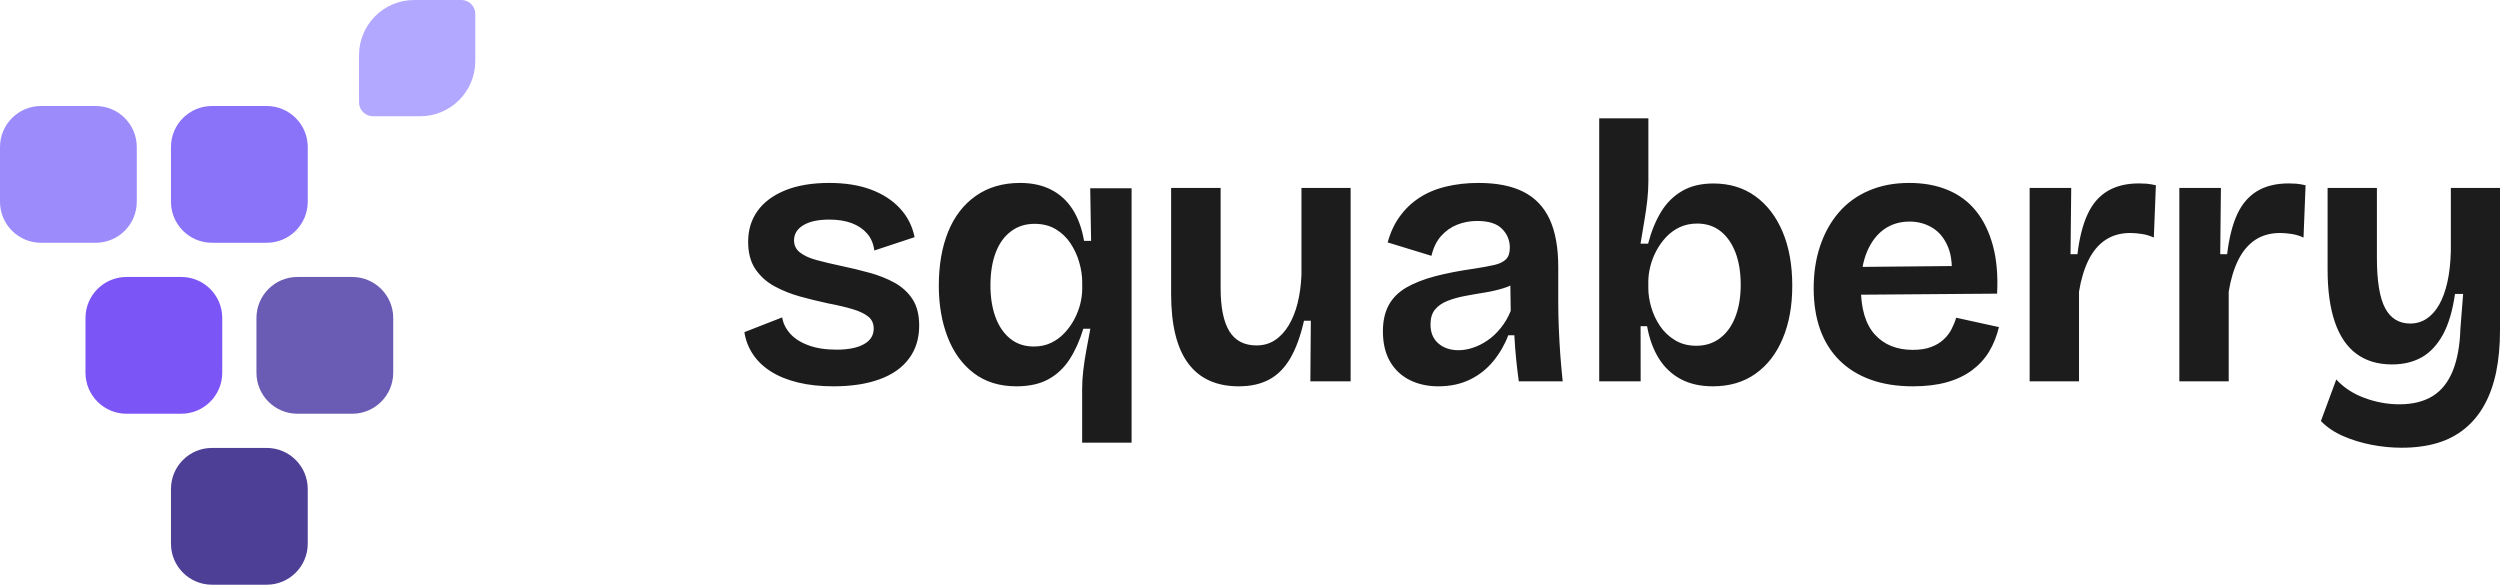
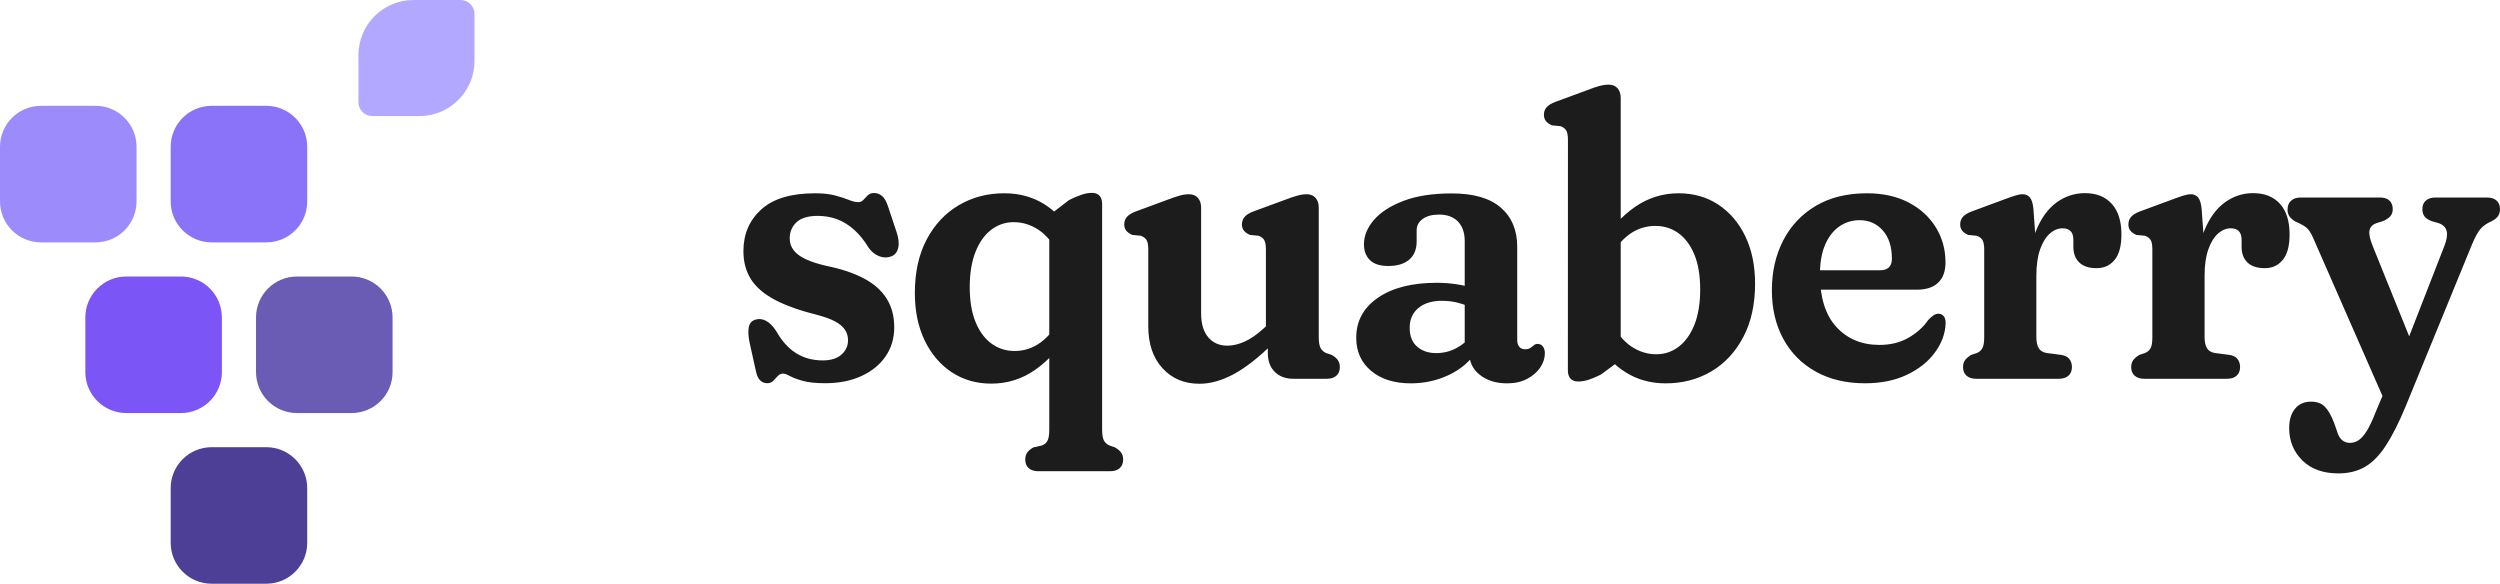
- <svg xmlns="http://www.w3.org/2000/svg" viewBox="15 9.5 365.57 85.5" role="img">
+ <svg xmlns="http://www.w3.org/2000/svg" viewBox="15 9.5 366.18 85.5" role="img">
  <g>
    <rect x="15" y="25" width="20" height="20" rx="6" fill="#9C8CFB" />
    <rect x="40" y="25" width="20" height="20" rx="6" fill="#8B73F9" />
    <rect x="27.5" y="50" width="20" height="20" rx="6" fill="#7C55F7" />
    <rect x="52.5" y="50" width="20" height="20" rx="6" fill="#6A5BB5" />
    <rect x="40" y="75" width="20" height="20" rx="6" fill="#4E3F96" />
    <g transform="translate(76 18)">
      <path class="leaf" d="M-0.43 -8.5L6.46 -8.5A2.04 2.04 0 0 1 8.5 -6.46L8.5 0.43A8.07 8.07 0 0 1 0.43 8.5L-6.46 8.5A2.04 2.04 0 0 1 -8.5 6.46L-8.5 -0.43A8.07 8.07 0 0 1 -0.43 -8.5Z" fill="#B3A8FF" />
    </g>
  </g>
-   <path transform="translate(122 65.26)" d="M14.87 0.73Q11.98 0.73 9.68 0.17Q7.39 -0.39 5.74 -1.43Q4.09 -2.47 3.11 -3.94Q2.12 -5.41 1.85 -7.19L7.38 -9.35Q7.57 -8.08 8.53 -6.99Q9.49 -5.9 11.21 -5.27Q12.92 -4.63 15.33 -4.63Q17.9 -4.63 19.33 -5.43Q20.76 -6.23 20.76 -7.71Q20.76 -8.82 19.97 -9.46Q19.19 -10.1 17.69 -10.55Q16.19 -11 14.08 -11.4Q12.04 -11.84 10 -12.4Q7.97 -12.96 6.23 -13.91Q4.49 -14.87 3.44 -16.44Q2.4 -18 2.4 -20.4Q2.4 -23 3.77 -24.91Q5.14 -26.83 7.8 -27.92Q10.47 -29.01 14.25 -29.01Q17.77 -29.01 20.36 -28.04Q22.95 -27.07 24.6 -25.29Q26.25 -23.51 26.74 -21.08L20.85 -19.13Q20.67 -20.59 19.81 -21.6Q18.94 -22.6 17.55 -23.13Q16.16 -23.65 14.26 -23.65Q11.83 -23.65 10.47 -22.83Q9.11 -22.01 9.11 -20.61Q9.11 -19.52 9.98 -18.84Q10.85 -18.15 12.41 -17.73Q13.96 -17.31 16.02 -16.87Q18.13 -16.43 20.16 -15.87Q22.2 -15.31 23.84 -14.4Q25.48 -13.48 26.45 -11.99Q27.41 -10.49 27.41 -8.15Q27.41 -5.33 25.93 -3.34Q24.46 -1.34 21.65 -0.31Q18.83 0.73 14.87 0.73ZM51.24 8.97V1.14Q51.24 -0.2 51.41 -1.64Q51.58 -3.09 51.87 -4.65Q52.16 -6.21 52.44 -7.69H51.41Q50.64 -5.14 49.42 -3.24Q48.19 -1.34 46.32 -0.31Q44.44 0.73 41.62 0.73Q37.93 0.73 35.39 -1.2Q32.86 -3.13 31.57 -6.47Q30.28 -9.8 30.28 -13.98Q30.28 -18.5 31.65 -21.88Q33.02 -25.25 35.71 -27.13Q38.4 -29.01 42.16 -29.01Q44.77 -29.01 46.69 -28.03Q48.62 -27.05 49.83 -25.17Q51.04 -23.3 51.52 -20.54H52.55L52.42 -28.23H58.47V-14.18V8.97ZM44.18 -5.09Q45.58 -5.09 46.7 -5.63Q47.82 -6.16 48.66 -7.07Q49.51 -7.97 50.1 -9.08Q50.68 -10.18 50.97 -11.34Q51.25 -12.49 51.25 -13.53V-14.52Q51.25 -15.88 50.82 -17.38Q50.4 -18.87 49.55 -20.16Q48.71 -21.44 47.39 -22.24Q46.07 -23.03 44.27 -23.03Q42.28 -23.03 40.82 -21.92Q39.35 -20.82 38.59 -18.8Q37.83 -16.78 37.83 -14Q37.83 -11.42 38.56 -9.41Q39.3 -7.39 40.72 -6.24Q42.14 -5.09 44.18 -5.09ZM74.14 0.73Q69.24 0.73 66.75 -2.62Q64.25 -5.97 64.25 -12.78V-28.28H71.49V-13.61Q71.49 -9.41 72.76 -7.33Q74.04 -5.25 76.73 -5.25Q78.27 -5.25 79.43 -6.02Q80.59 -6.78 81.44 -8.18Q82.28 -9.57 82.75 -11.44Q83.21 -13.3 83.31 -15.54V-28.28H90.5V-11.61V0H84.61L84.68 -8.86H83.68Q82.93 -5.53 81.69 -3.39Q80.44 -1.25 78.59 -0.26Q76.74 0.73 74.14 0.73ZM103.32 0.73Q100.97 0.73 99.14 -0.19Q97.3 -1.11 96.26 -2.9Q95.22 -4.69 95.22 -7.32Q95.22 -9.57 96.07 -11.14Q96.92 -12.7 98.62 -13.7Q100.32 -14.69 102.83 -15.36Q105.33 -16.02 108.67 -16.49Q110.39 -16.76 111.53 -17.02Q112.66 -17.28 113.22 -17.85Q113.78 -18.41 113.78 -19.54Q113.78 -21.15 112.64 -22.3Q111.51 -23.45 109 -23.45Q107.46 -23.45 106.09 -22.91Q104.73 -22.37 103.73 -21.25Q102.73 -20.12 102.32 -18.35L95.92 -20.31Q96.49 -22.45 97.66 -24.07Q98.82 -25.7 100.5 -26.81Q102.19 -27.93 104.42 -28.47Q106.64 -29.01 109.19 -29.01Q113.21 -29.01 115.77 -27.71Q118.34 -26.41 119.6 -23.7Q120.86 -20.98 120.86 -16.72V-11.62Q120.86 -9.78 120.94 -7.81Q121.02 -5.84 121.16 -3.86Q121.31 -1.88 121.51 0H115.09Q114.89 -1.43 114.71 -3.18Q114.53 -4.92 114.44 -6.73H113.55Q112.78 -4.69 111.38 -2.97Q109.98 -1.25 107.96 -0.26Q105.94 0.73 103.32 0.73ZM106.27 -4.55Q107.31 -4.55 108.41 -4.92Q109.5 -5.28 110.54 -6Q111.58 -6.71 112.46 -7.81Q113.35 -8.91 113.91 -10.3L113.84 -15.03L115.15 -14.76Q114.18 -14.03 112.86 -13.62Q111.54 -13.21 110.09 -12.98Q108.64 -12.75 107.22 -12.48Q105.8 -12.21 104.66 -11.76Q103.52 -11.31 102.85 -10.51Q102.18 -9.71 102.18 -8.32Q102.18 -6.54 103.32 -5.55Q104.46 -4.55 106.27 -4.55ZM143.46 0.73Q140.76 0.73 138.78 -0.32Q136.81 -1.37 135.57 -3.34Q134.34 -5.31 133.85 -8.06H132.9L132.91 0H126.85V-13.89V-38.46H134.04V-29.27Q134.04 -27.95 133.88 -26.47Q133.71 -24.98 133.44 -23.41Q133.17 -21.84 132.89 -20.13H134Q134.7 -22.81 135.89 -24.77Q137.08 -26.73 138.97 -27.83Q140.85 -28.93 143.54 -28.93Q147.09 -28.93 149.66 -27.08Q152.24 -25.23 153.66 -21.88Q155.08 -18.54 155.08 -13.98Q155.08 -9.58 153.69 -6.27Q152.31 -2.96 149.72 -1.12Q147.13 0.73 143.46 0.73ZM141.05 -5.2Q143.04 -5.2 144.5 -6.3Q145.97 -7.4 146.75 -9.41Q147.54 -11.42 147.54 -14.12Q147.54 -16.82 146.78 -18.82Q146.02 -20.81 144.61 -21.94Q143.19 -23.07 141.17 -23.07Q139.78 -23.07 138.63 -22.54Q137.49 -22 136.64 -21.1Q135.79 -20.19 135.2 -19.08Q134.61 -17.97 134.32 -16.8Q134.03 -15.63 134.03 -14.58V-13.63Q134.03 -12.32 134.45 -10.85Q134.88 -9.37 135.74 -8.09Q136.61 -6.81 137.94 -6.01Q139.26 -5.2 141.05 -5.2ZM172.71 0.73Q169.24 0.73 166.55 -0.24Q163.86 -1.21 161.99 -3.06Q160.12 -4.91 159.16 -7.57Q158.21 -10.23 158.21 -13.63Q158.21 -16.99 159.16 -19.81Q160.11 -22.63 161.88 -24.69Q163.66 -26.76 166.27 -27.88Q168.88 -29.01 172.17 -29.01Q175.37 -29.01 177.84 -27.97Q180.32 -26.94 181.97 -24.88Q183.62 -22.82 184.43 -19.8Q185.24 -16.78 185.03 -12.82L162.88 -12.65V-16.71L180.84 -16.88L178.32 -14.71Q178.65 -17.7 177.87 -19.61Q177.09 -21.52 175.59 -22.44Q174.09 -23.36 172.23 -23.36Q170.1 -23.36 168.5 -22.23Q166.91 -21.09 166.01 -18.95Q165.11 -16.82 165.11 -13.75Q165.11 -9.1 167.15 -6.85Q169.18 -4.6 172.7 -4.6Q174.27 -4.6 175.36 -5.01Q176.44 -5.41 177.17 -6.08Q177.9 -6.74 178.35 -7.59Q178.79 -8.43 179.05 -9.3L185.3 -7.93Q184.82 -5.94 183.87 -4.36Q182.92 -2.78 181.37 -1.62Q179.82 -0.47 177.69 0.13Q175.57 0.73 172.71 0.73ZM189.79 0V-13.98V-28.28H195.87L195.77 -18.59H196.78Q197.2 -22.12 198.25 -24.4Q199.29 -26.68 201.16 -27.81Q203.03 -28.94 205.78 -28.94Q206.27 -28.94 206.87 -28.9Q207.48 -28.85 208.25 -28.67L207.95 -21.02Q207.12 -21.41 206.19 -21.55Q205.26 -21.69 204.52 -21.69Q202.4 -21.69 200.87 -20.67Q199.34 -19.64 198.39 -17.71Q197.44 -15.78 197.01 -13.11V0ZM211.68 0V-13.98V-28.28H217.76L217.66 -18.59H218.67Q219.09 -22.12 220.13 -24.4Q221.18 -26.68 223.05 -27.81Q224.92 -28.94 227.66 -28.94Q228.15 -28.94 228.76 -28.9Q229.36 -28.85 230.14 -28.67L229.84 -21.02Q229.01 -21.41 228.08 -21.55Q227.15 -21.69 226.41 -21.69Q224.29 -21.69 222.76 -20.67Q221.23 -19.64 220.28 -17.71Q219.33 -15.78 218.9 -13.11V0ZM244.17 9.71Q242 9.71 239.78 9.28Q237.56 8.85 235.64 8.01Q233.71 7.17 232.38 5.81L234.63 -0.27Q236.28 1.53 238.78 2.44Q241.28 3.36 243.85 3.36Q246.78 3.36 248.72 2.16Q250.65 0.96 251.66 -1.52Q252.67 -4.01 252.78 -7.71L253.18 -12.78H251.99Q251.46 -9.09 250.22 -6.82Q248.97 -4.56 247.12 -3.51Q245.26 -2.47 242.77 -2.47Q239.68 -2.47 237.58 -4.02Q235.48 -5.57 234.42 -8.67Q233.36 -11.77 233.36 -16.33V-28.28H240.57V-18.04Q240.57 -12.97 241.77 -10.71Q242.97 -8.45 245.44 -8.45Q246.77 -8.45 247.83 -9.15Q248.9 -9.86 249.67 -11.2Q250.44 -12.55 250.88 -14.52Q251.32 -16.5 251.38 -19.05V-28.28H258.57V-7.4Q258.57 -4.07 258 -1.32Q257.42 1.43 256.27 3.48Q255.13 5.54 253.4 6.94Q251.68 8.34 249.38 9.03Q247.08 9.71 244.17 9.71Z" fill="#1C1C1C" />
+   <path transform="translate(122 64.98)" d="M13.51 -2.69Q15.3 -2.69 16.25 -3.54Q17.21 -4.39 17.21 -5.65Q17.21 -6.56 16.73 -7.23Q16.25 -7.91 15.28 -8.42Q14.3 -8.93 12.79 -9.33Q8.93 -10.29 6.53 -11.55Q4.12 -12.82 3 -14.57Q1.89 -16.32 1.89 -18.7Q1.89 -22.43 4.5 -24.8Q7.11 -27.17 12.39 -27.17Q14.12 -27.17 15.32 -26.85Q16.52 -26.53 17.33 -26.2Q18.14 -25.87 18.69 -25.87Q19.16 -25.87 19.46 -26.2Q19.76 -26.54 20.1 -26.87Q20.45 -27.21 21.02 -27.21Q21.67 -27.21 22.19 -26.78Q22.71 -26.35 23.07 -25.25L24.31 -21.53Q24.79 -20.11 24.56 -19.16Q24.33 -18.21 23.5 -17.91Q22.67 -17.61 21.78 -17.95Q20.89 -18.29 20.24 -19.18Q19.29 -20.76 18.15 -21.79Q17 -22.83 15.66 -23.35Q14.32 -23.86 12.78 -23.86Q10.64 -23.86 9.65 -22.91Q8.67 -21.97 8.67 -20.58Q8.67 -19.59 9.24 -18.84Q9.8 -18.09 10.99 -17.53Q12.17 -16.97 14.02 -16.54Q17.3 -15.88 19.51 -14.71Q21.73 -13.54 22.85 -11.77Q23.98 -10 23.98 -7.54Q23.98 -5.12 22.71 -3.28Q21.45 -1.44 19.17 -0.4Q16.9 0.65 13.86 0.65Q11.79 0.65 10.56 0.3Q9.33 -0.05 8.68 -0.41Q8.04 -0.76 7.72 -0.76Q7.25 -0.76 6.93 -0.41Q6.6 -0.05 6.26 0.3Q5.92 0.65 5.38 0.65Q4.79 0.65 4.36 0.25Q3.93 -0.15 3.72 -1.12L2.8 -5.27Q2.51 -6.63 2.67 -7.53Q2.83 -8.44 3.71 -8.68Q4.48 -8.89 5.24 -8.47Q6 -8.05 6.69 -6.99Q7.94 -4.78 9.62 -3.74Q11.3 -2.69 13.51 -2.69ZM45.07 13.54Q44.19 13.54 43.68 13.09Q43.17 12.64 43.17 11.84Q43.17 11.2 43.48 10.78Q43.79 10.36 44.37 10.05L45.61 9.77Q46.17 9.56 46.43 9.07Q46.69 8.58 46.69 7.43V-23.95L49.59 -26.18Q50.58 -26.67 51.39 -26.95Q52.21 -27.23 52.93 -27.23Q53.65 -27.23 54.04 -26.82Q54.43 -26.41 54.43 -25.6L54.43 7.43Q54.43 8.58 54.7 9.06Q54.97 9.53 55.5 9.77L56.31 10.05Q56.88 10.37 57.2 10.79Q57.51 11.2 57.51 11.84Q57.51 12.63 57.01 13.09Q56.51 13.54 55.6 13.54ZM49.64 -6.86Q47.52 -3.33 44.62 -1.31Q41.73 0.71 38.19 0.71Q34.93 0.71 32.4 -0.96Q29.88 -2.62 28.44 -5.61Q27 -8.6 27 -12.56Q27 -17.12 28.73 -20.4Q30.46 -23.67 33.43 -25.42Q36.39 -27.17 40.1 -27.17Q43.41 -27.17 45.98 -25.56Q48.54 -23.94 50.15 -21.02L48.11 -18.15Q46.88 -20.63 45.17 -21.78Q43.45 -22.94 41.48 -22.94Q39.65 -22.94 38.19 -21.83Q36.73 -20.72 35.88 -18.58Q35.04 -16.45 35.04 -13.41Q35.04 -10.37 35.9 -8.29Q36.76 -6.21 38.24 -5.14Q39.73 -4.07 41.61 -4.07Q43.7 -4.07 45.39 -5.3Q47.09 -6.53 48.33 -8.86ZM78.7 -3.77V-5.48L78.42 -5.69V-18.94Q78.42 -19.95 78.15 -20.36Q77.88 -20.76 77.33 -20.95L76.08 -21.07Q75.5 -21.33 75.2 -21.69Q74.91 -22.06 74.91 -22.62Q74.91 -23.26 75.31 -23.72Q75.7 -24.18 76.62 -24.52L81.24 -26.22Q82.33 -26.64 83.04 -26.83Q83.74 -27.03 84.38 -27.03Q85.23 -27.03 85.7 -26.49Q86.16 -25.96 86.16 -25.08V-6.11Q86.16 -4.97 86.44 -4.48Q86.72 -3.99 87.24 -3.77L88.05 -3.5Q88.63 -3.17 88.94 -2.76Q89.25 -2.34 89.25 -1.7Q89.25 -0.91 88.74 -0.45Q88.24 0 87.34 0H82.45Q80.72 0 79.71 -1.02Q78.7 -2.03 78.7 -3.77ZM61.19 -7.68V-18.94Q61.19 -19.95 60.91 -20.36Q60.64 -20.76 60.09 -20.95L58.85 -21.07Q58.27 -21.33 57.97 -21.69Q57.67 -22.06 57.67 -22.62Q57.67 -23.26 58.07 -23.72Q58.47 -24.18 59.39 -24.52L64 -26.22Q65.1 -26.64 65.8 -26.83Q66.5 -27.03 67.15 -27.03Q68 -27.03 68.46 -26.49Q68.93 -25.96 68.93 -25.08V-9.61Q68.93 -7.28 69.98 -6.07Q71.02 -4.85 72.77 -4.85Q74 -4.85 75.34 -5.46Q76.67 -6.07 78.13 -7.41L79.21 -8.42L80.83 -6.5L79.49 -5.21Q76.3 -2.07 73.69 -0.67Q71.07 0.73 68.69 0.73Q65.34 0.73 63.27 -1.55Q61.19 -3.82 61.19 -7.68ZM108.2 -3.83V-4.7L107.54 -5.04V-20.16Q107.54 -22.02 106.54 -23.04Q105.55 -24.05 103.79 -24.05Q102.25 -24.05 101.37 -23.4Q100.5 -22.75 100.5 -21.74V-20.13Q100.5 -18.39 99.42 -17.46Q98.34 -16.52 96.34 -16.52Q94.54 -16.52 93.66 -17.38Q92.78 -18.24 92.78 -19.7Q92.78 -21.56 94.24 -23.26Q95.71 -24.97 98.58 -26.06Q101.45 -27.15 105.65 -27.15Q110.46 -27.15 112.85 -25.05Q115.23 -22.96 115.23 -19.33V-5.67Q115.23 -5.1 115.51 -4.71Q115.8 -4.32 116.41 -4.32Q116.79 -4.32 117.03 -4.44Q117.27 -4.56 117.46 -4.75Q117.62 -4.89 117.79 -5Q117.96 -5.11 118.19 -5.11Q118.7 -5.11 118.99 -4.73Q119.28 -4.34 119.28 -3.74Q119.28 -2.68 118.61 -1.66Q117.93 -0.65 116.69 0.01Q115.45 0.67 113.76 0.67Q111.34 0.67 109.77 -0.56Q108.2 -1.79 108.2 -3.83ZM91.65 -6.01Q91.65 -9.68 94.83 -11.87Q98.02 -14.06 103.43 -14.06Q104.98 -14.06 106.43 -13.83Q107.88 -13.61 108.89 -13.2L108.16 -10.6Q107.24 -10.98 106.28 -11.2Q105.31 -11.42 104.18 -11.42Q102.03 -11.42 100.75 -10.36Q99.48 -9.31 99.48 -7.47Q99.48 -5.65 100.57 -4.71Q101.65 -3.76 103.35 -3.76Q104.93 -3.76 106.3 -4.48Q107.67 -5.2 108.59 -6.42L109.27 -3.98Q107.78 -1.77 105.2 -0.55Q102.61 0.67 99.65 0.67Q96.01 0.67 93.83 -1.16Q91.65 -2.98 91.65 -6.01ZM130.39 -41.13V-2.76L127.49 -0.62Q126.53 -0.13 125.7 0.14Q124.88 0.4 124.16 0.4Q123.45 0.4 123.05 -0.01Q122.65 -0.42 122.65 -1.23L122.66 -34.99Q122.66 -36 122.38 -36.41Q122.11 -36.82 121.56 -37L120.31 -37.12Q119.74 -37.37 119.44 -37.74Q119.14 -38.11 119.14 -38.68Q119.14 -39.32 119.54 -39.77Q119.94 -40.23 120.85 -40.57L125.47 -42.27Q126.56 -42.69 127.27 -42.89Q127.97 -43.08 128.62 -43.08Q129.46 -43.08 129.93 -42.55Q130.39 -42.01 130.39 -41.13ZM128.74 -17.6 127.43 -19.6Q129.57 -23.15 132.46 -25.16Q135.35 -27.17 138.88 -27.17Q142.16 -27.17 144.68 -25.51Q147.21 -23.84 148.64 -20.87Q150.07 -17.9 150.07 -13.92Q150.07 -9.38 148.34 -6.11Q146.62 -2.83 143.66 -1.08Q140.7 0.67 136.97 0.67Q133.68 0.67 131.11 -0.95Q128.53 -2.56 126.92 -5.49L128.97 -8.36Q130.21 -5.9 131.93 -4.74Q133.65 -3.59 135.59 -3.59Q137.43 -3.59 138.89 -4.7Q140.34 -5.81 141.19 -7.93Q142.03 -10.05 142.03 -13.08Q142.03 -16.12 141.18 -18.19Q140.32 -20.26 138.84 -21.33Q137.36 -22.39 135.47 -22.39Q133.38 -22.39 131.69 -21.18Q129.99 -19.96 128.74 -17.6ZM177.96 -17.03Q177.96 -15.1 176.88 -14.07Q175.8 -13.05 173.79 -13.05H157.45V-15.89H168.35Q170.11 -15.89 170.11 -17.58Q170.11 -20.24 168.77 -21.73Q167.44 -23.23 165.38 -23.23Q163.71 -23.23 162.39 -22.3Q161.08 -21.38 160.32 -19.61Q159.57 -17.84 159.57 -15.3Q159.57 -10.21 161.98 -7.59Q164.39 -4.96 168.3 -4.96Q170.73 -4.96 172.56 -6.02Q174.39 -7.08 175.42 -8.6Q175.92 -9.12 176.26 -9.33Q176.61 -9.54 176.96 -9.53Q177.4 -9.52 177.7 -9.17Q177.99 -8.83 177.98 -8.11Q177.89 -5.85 176.41 -3.85Q174.94 -1.84 172.32 -0.59Q169.71 0.66 166.17 0.66Q162.01 0.66 158.94 -1.06Q155.87 -2.77 154.2 -5.85Q152.53 -8.92 152.53 -12.96Q152.53 -17.03 154.18 -20.24Q155.83 -23.46 158.95 -25.32Q162.07 -27.17 166.46 -27.17Q169.94 -27.17 172.52 -25.84Q175.11 -24.5 176.53 -22.2Q177.96 -19.91 177.96 -17.03ZM190.1 -14.77Q190.1 -18.92 191.22 -21.68Q192.34 -24.44 194.22 -25.82Q196.1 -27.19 198.39 -27.19Q200.89 -27.19 202.31 -25.63Q203.73 -24.07 203.73 -21.14Q203.73 -18.62 202.73 -17.41Q201.73 -16.2 200.1 -16.2Q198.42 -16.2 197.56 -17.03Q196.69 -17.86 196.69 -19.33V-20.35Q196.69 -21.23 196.27 -21.64Q195.86 -22.04 195.11 -22.04Q194.11 -22.04 193.23 -21.26Q192.35 -20.47 191.81 -18.93Q191.27 -17.38 191.27 -15.08ZM190.84 -24.87 191.27 -18.88V-6.11Q191.27 -5.04 191.63 -4.46Q191.99 -3.89 192.82 -3.77L194.9 -3.5Q195.72 -3.38 196.1 -2.9Q196.48 -2.41 196.48 -1.7Q196.48 -0.92 195.98 -0.46Q195.48 0 194.54 0H182.44Q181.55 0 181.04 -0.45Q180.53 -0.9 180.53 -1.7Q180.53 -2.34 180.84 -2.75Q181.15 -3.16 181.73 -3.5L182.55 -3.77Q183.1 -4 183.36 -4.48Q183.63 -4.96 183.63 -6.11V-18.94Q183.63 -19.95 183.35 -20.36Q183.08 -20.76 182.53 -20.95L181.28 -21.07Q180.71 -21.32 180.41 -21.69Q180.11 -22.06 180.11 -22.62Q180.11 -23.26 180.51 -23.72Q180.91 -24.18 181.83 -24.52L186.51 -26.25Q187.46 -26.61 188.13 -26.82Q188.8 -27.03 189.25 -27.03Q189.93 -27.03 190.32 -26.56Q190.72 -26.09 190.84 -24.87ZM214.74 -14.77Q214.74 -18.92 215.86 -21.68Q216.98 -24.44 218.86 -25.82Q220.74 -27.19 223.03 -27.19Q225.53 -27.19 226.95 -25.63Q228.36 -24.07 228.36 -21.14Q228.36 -18.62 227.36 -17.41Q226.36 -16.2 224.74 -16.2Q223.06 -16.2 222.19 -17.03Q221.33 -17.86 221.33 -19.33V-20.35Q221.33 -21.23 220.91 -21.64Q220.5 -22.04 219.75 -22.04Q218.75 -22.04 217.87 -21.26Q216.99 -20.47 216.45 -18.93Q215.91 -17.38 215.91 -15.08ZM215.48 -24.87 215.91 -18.88V-6.11Q215.91 -5.04 216.27 -4.46Q216.63 -3.89 217.46 -3.77L219.53 -3.5Q220.36 -3.38 220.73 -2.9Q221.11 -2.41 221.11 -1.7Q221.11 -0.92 220.61 -0.46Q220.12 0 219.18 0H207.07Q206.18 0 205.67 -0.45Q205.16 -0.9 205.16 -1.7Q205.16 -2.34 205.47 -2.75Q205.78 -3.16 206.36 -3.5L207.18 -3.77Q207.73 -4 208 -4.48Q208.26 -4.96 208.26 -6.11V-18.94Q208.26 -19.95 207.99 -20.36Q207.71 -20.76 207.17 -20.95L205.92 -21.07Q205.34 -21.32 205.04 -21.69Q204.75 -22.06 204.75 -22.62Q204.75 -23.26 205.15 -23.72Q205.55 -24.18 206.46 -24.52L211.15 -26.25Q212.1 -26.61 212.77 -26.82Q213.43 -27.03 213.89 -27.03Q214.57 -27.03 214.96 -26.56Q215.36 -26.09 215.48 -24.87ZM247.04 -3.34 242.74 4.29 231.83 -20.59Q231.33 -21.75 230.78 -22.18Q230.23 -22.6 229.23 -23.02Q228.62 -23.38 228.34 -23.79Q228.06 -24.2 228.06 -24.76Q228.06 -25.61 228.58 -26.08Q229.09 -26.55 229.97 -26.55H241.61Q242.5 -26.55 242.98 -26.11Q243.47 -25.66 243.47 -24.84Q243.47 -24.2 243.1 -23.79Q242.73 -23.38 242.02 -23.09L241.11 -22.8Q240.2 -22.49 240.06 -21.71Q239.93 -20.93 240.52 -19.48ZM240.95 4.92 242.71 0.74 244.32 -2.23 251.04 -19.47Q251.57 -20.84 251.36 -21.65Q251.15 -22.47 250.18 -22.8L249.16 -23.09Q248.46 -23.36 248.13 -23.78Q247.81 -24.19 247.81 -24.84Q247.81 -25.66 248.32 -26.1Q248.83 -26.55 249.73 -26.55H257.27Q258.16 -26.55 258.67 -26.11Q259.18 -25.66 259.18 -24.84Q259.18 -24.32 258.94 -23.9Q258.7 -23.49 258.01 -23.1Q256.95 -22.65 256.35 -21.98Q255.76 -21.31 255.08 -19.68L245.36 4.04Q243.85 7.68 242.43 9.83Q241.01 11.99 239.37 12.92Q237.72 13.86 235.51 13.86Q232.14 13.86 230.22 11.95Q228.3 10.04 228.3 7.21Q228.3 5.45 229.15 4.4Q230 3.35 231.5 3.35Q232.82 3.35 233.54 4.11Q234.27 4.86 234.86 6.41L235.26 7.54Q235.53 8.53 236.02 8.96Q236.52 9.39 237.2 9.39Q237.89 9.39 238.49 8.98Q239.1 8.57 239.7 7.59Q240.3 6.61 240.95 4.92Z" fill="#1C1C1C" />
</svg>
